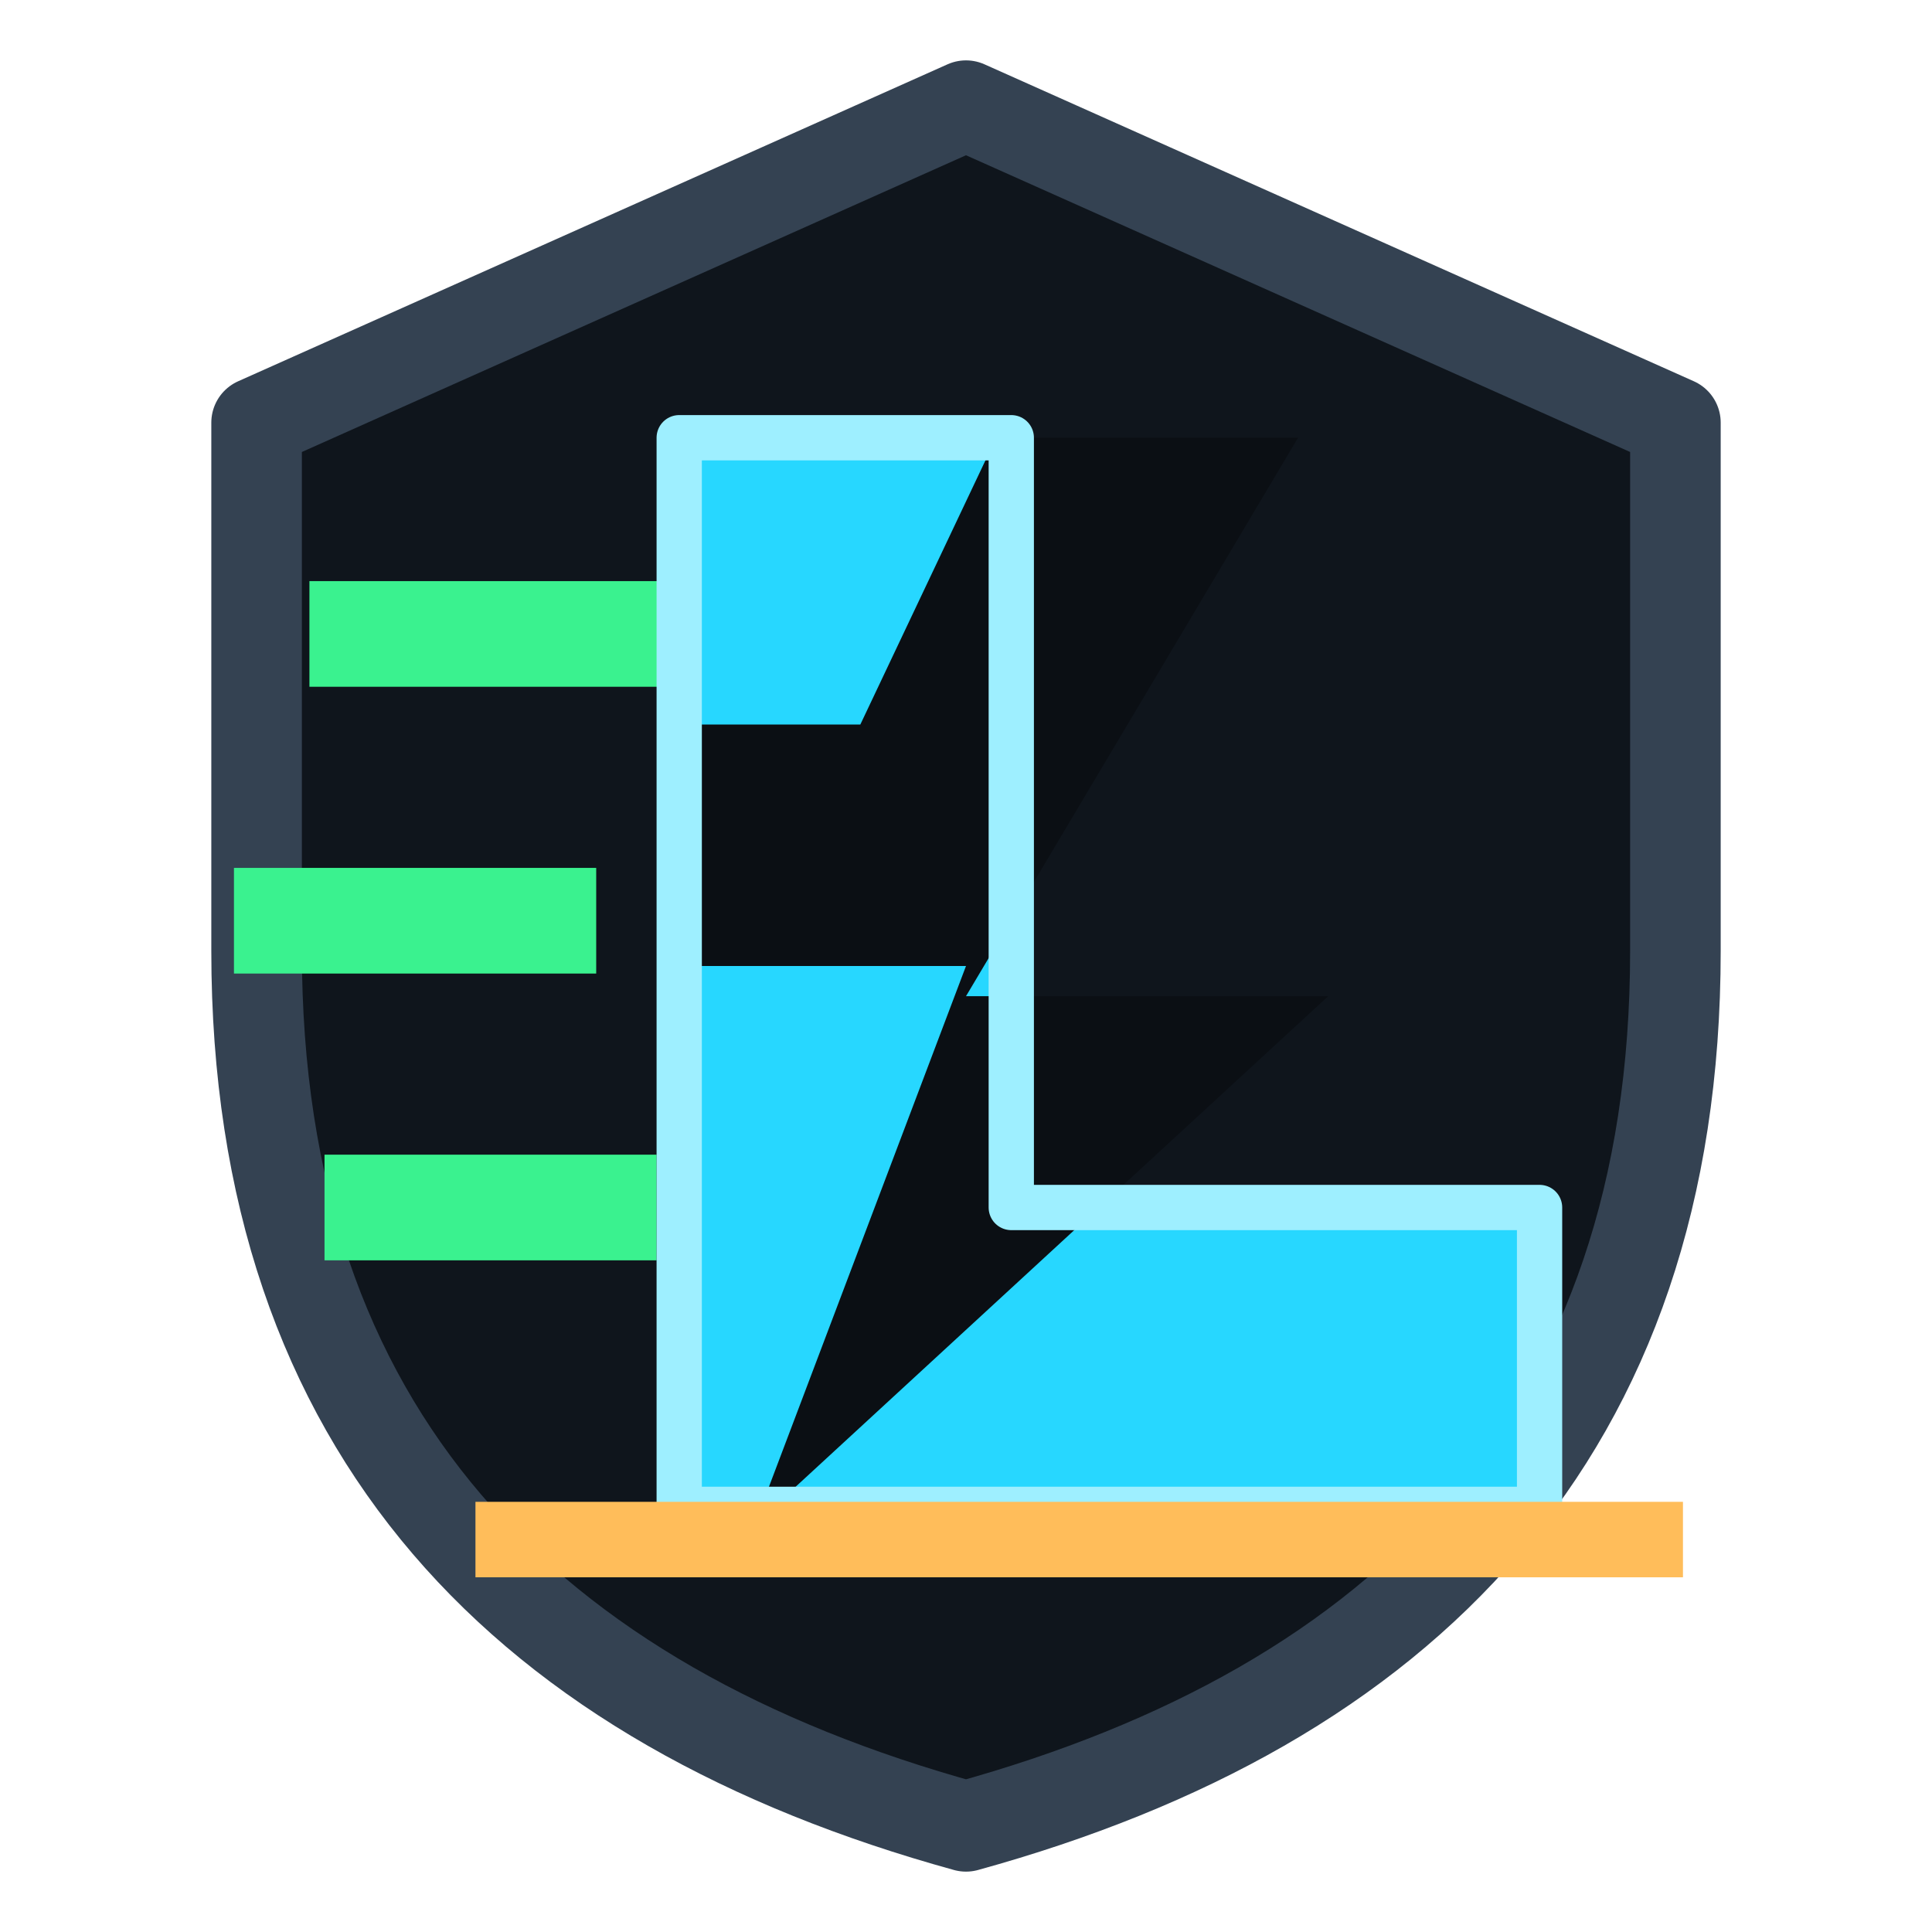
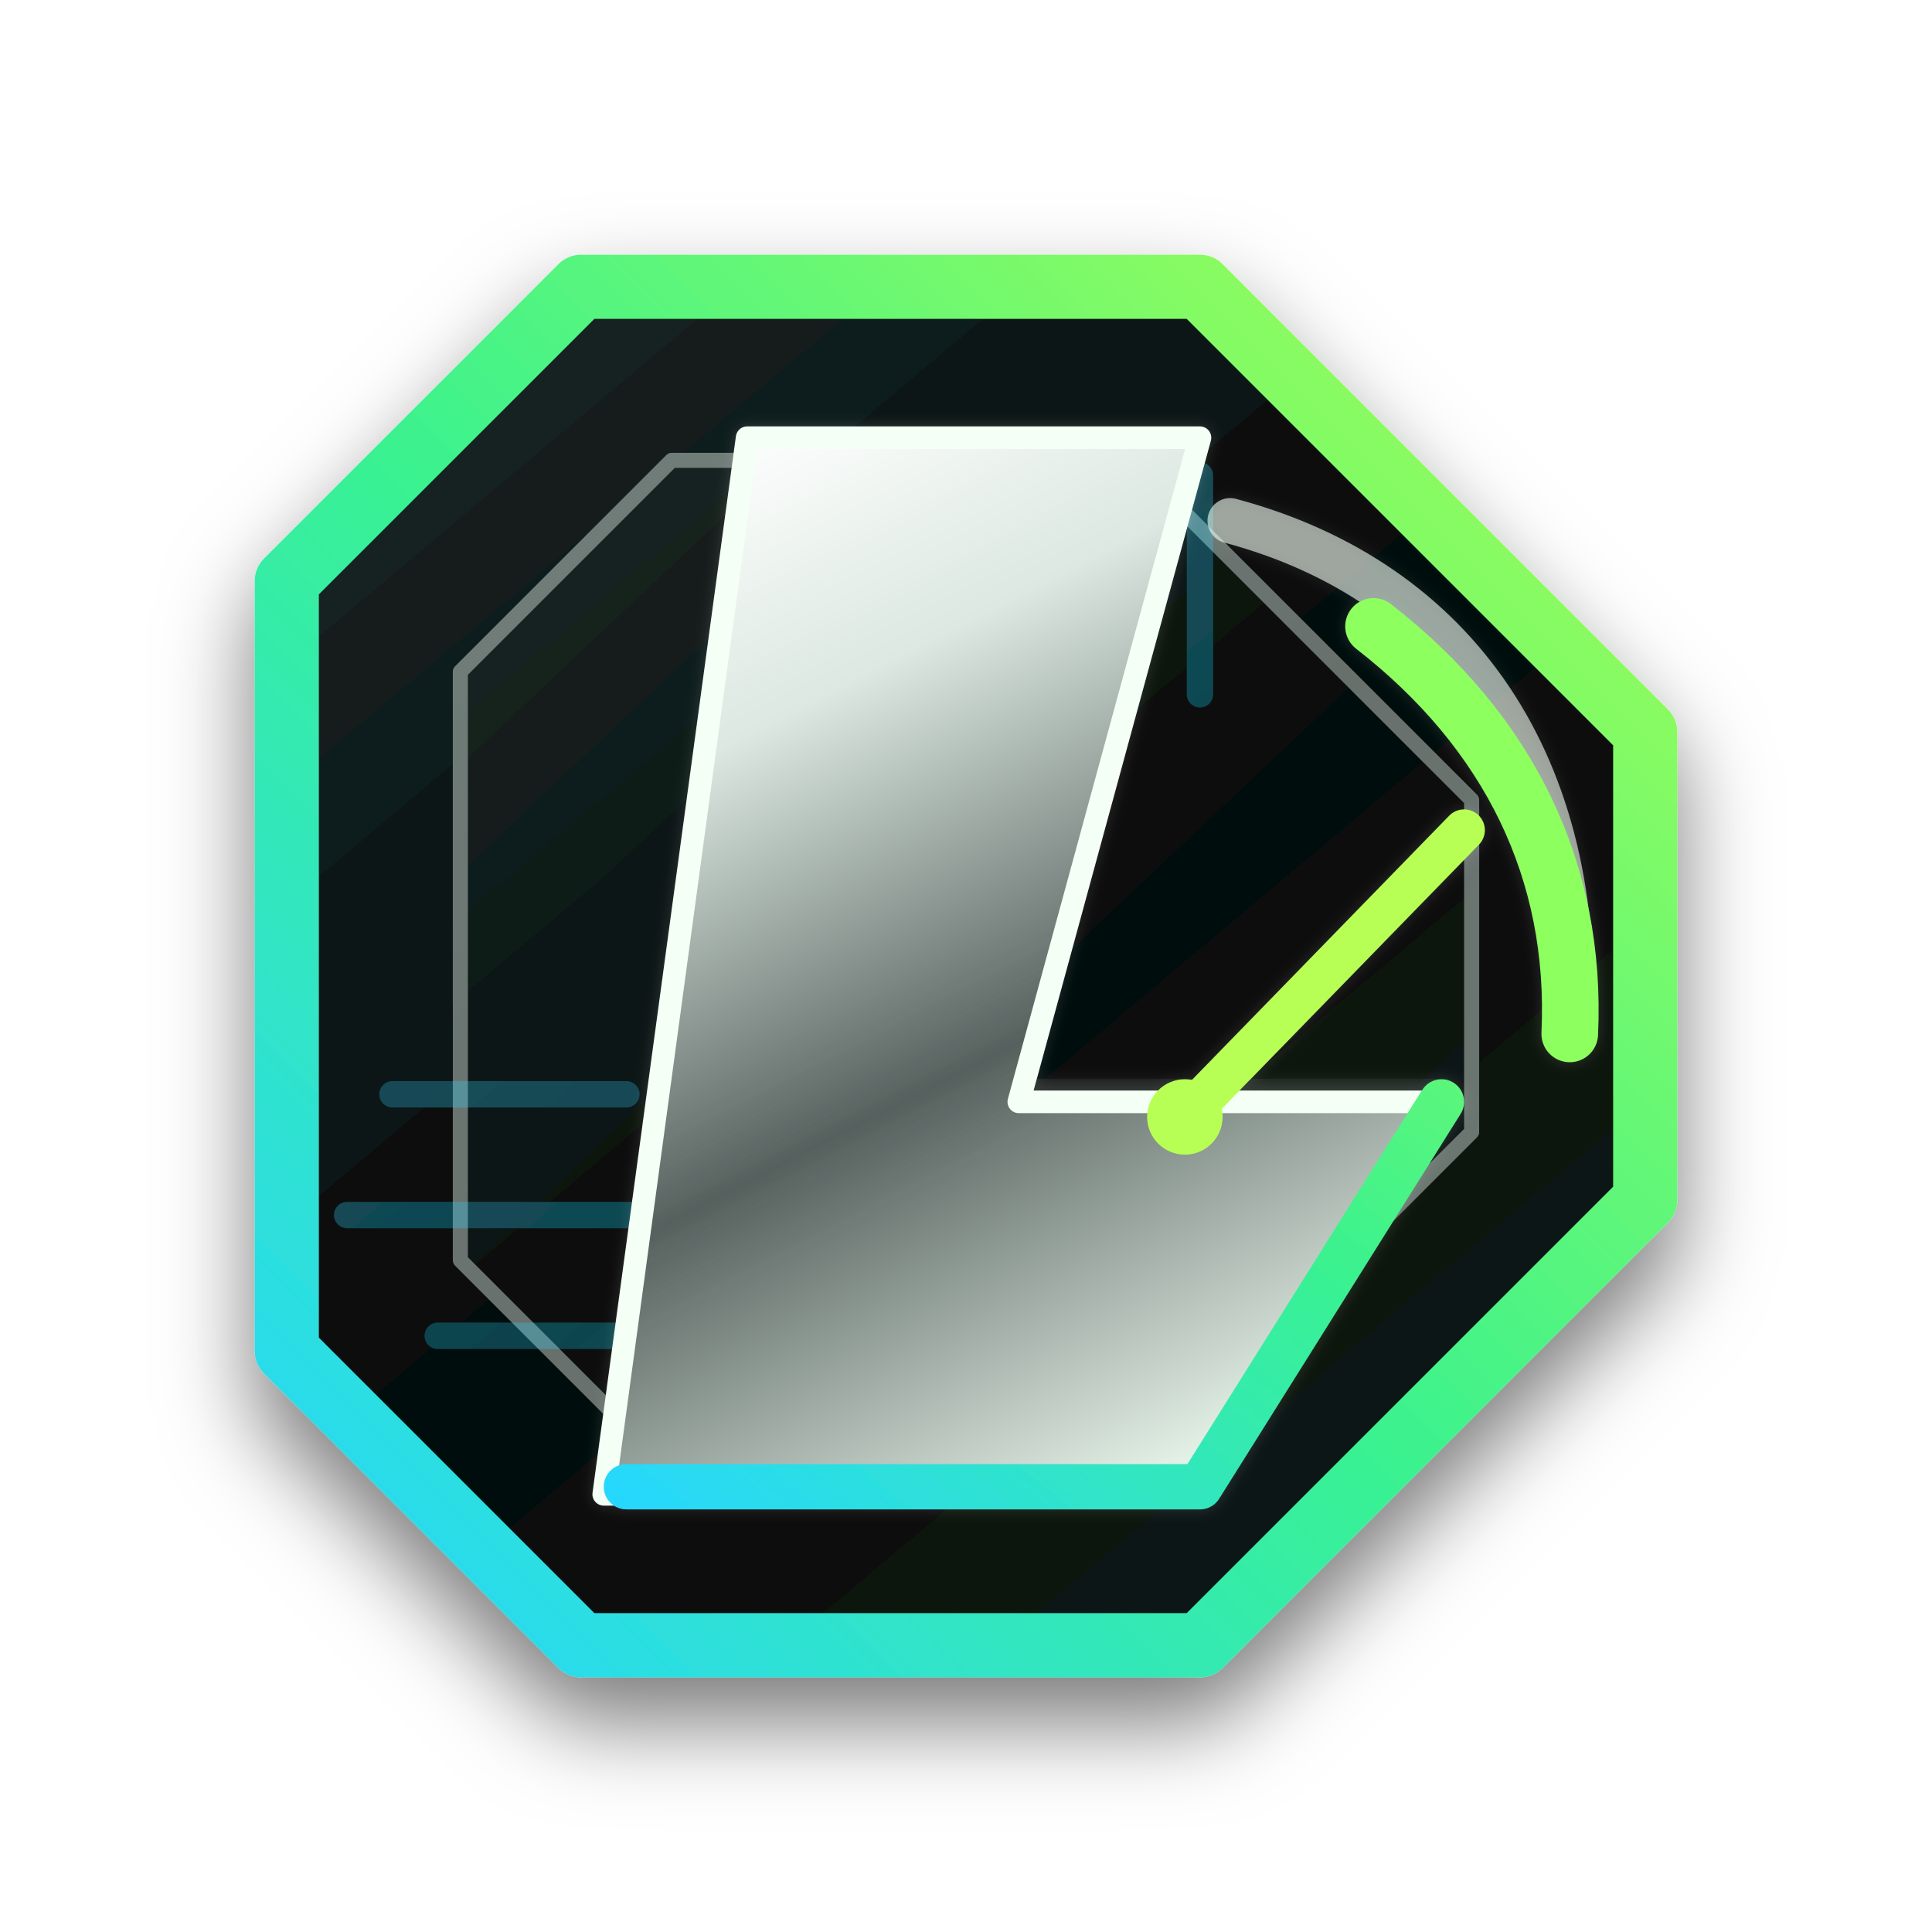
- <svg xmlns="http://www.w3.org/2000/svg" width="128" height="128" viewBox="0 0 128 128" role="img" aria-labelledby="liiiraaMarkTitle liiiraaMarkDesc">
-   <path d="M64 7 111 28v35c0 32-18 50-47 58-29-8-47-26-47-58V28L64 7Z" fill="#0f151c" stroke="#344252" stroke-width="6" stroke-linejoin="round" />
-   <path d="M24 42h18M19 61h17M25 80h15" fill="none" stroke="#3af28f" stroke-width="7" stroke-linecap="square" />
-   <path d="M45 29h22v51h35v20H45V29Z" fill="#27d7ff" />
-   <path d="M66 29h20L64 66h24L50 101l14-37H45V48h12L66 29Z" fill="#0b0f14" />
-   <path d="M45 29h22v51h35v20H45V29Z" fill="none" stroke="#9eefff" stroke-width="3" stroke-linejoin="round" />
-   <path d="M34 102h75" fill="none" stroke="#ffbd5a" stroke-width="5" stroke-linecap="square" />
+ <svg xmlns="http://www.w3.org/2000/svg" width="512" height="512" viewBox="0 0 512 512" role="img" aria-labelledby="liiiraaMarkTitle">
+   <defs>
+     <linearGradient id="liiiraaEdge" x1="76" y1="436" x2="436" y2="76" gradientUnits="userSpaceOnUse">
+       <stop offset="0" stop-color="#27d7ff" />
+       <stop offset="0.48" stop-color="#3af28f" />
+       <stop offset="1" stop-color="#a8ff4f" />
+     </linearGradient>
+     <linearGradient id="liiiraaShell" x1="116" y1="84" x2="408" y2="432" gradientUnits="userSpaceOnUse">
+       <stop offset="0" stop-color="#172525" />
+       <stop offset="0.5" stop-color="#050909" />
+       <stop offset="1" stop-color="#101c17" />
+     </linearGradient>
+     <linearGradient id="liiiraaPanel" x1="126" y1="110" x2="392" y2="392" gradientUnits="userSpaceOnUse">
+       <stop offset="0" stop-color="#20312d" />
+       <stop offset="0.58" stop-color="#07100e" />
+       <stop offset="1" stop-color="#15261c" />
+     </linearGradient>
+     <linearGradient id="liiiraaMetal" x1="184" y1="118" x2="326" y2="394" gradientUnits="userSpaceOnUse">
+       <stop offset="0" stop-color="#ffffff" />
+       <stop offset="0.24" stop-color="#dce8e1" />
+       <stop offset="0.58" stop-color="#56615e" />
+       <stop offset="1" stop-color="#f2fff4" />
+     </linearGradient>
+     <linearGradient id="liiiraaAccent" x1="160" y1="398" x2="386" y2="120" gradientUnits="userSpaceOnUse">
+       <stop offset="0" stop-color="#27d7ff" />
+       <stop offset="0.48" stop-color="#3af28f" />
+       <stop offset="1" stop-color="#a8ff4f" />
+     </linearGradient>
+     <filter id="liiiraaMarkLift" x="-18%" y="-18%" width="136%" height="138%">
+       <feDropShadow dx="0" dy="12" stdDeviation="12" flood-color="#000000" flood-opacity="0.52" />
+     </filter>
+     <filter id="liiiraaInnerLift" x="-20%" y="-20%" width="140%" height="140%">
+       <feDropShadow dx="0" dy="0" stdDeviation="1.8" flood-color="#f4fff6" flood-opacity="0.14" />
+     </filter>
+   </defs>
+   <g filter="url(#liiiraaMarkLift)">
+     <path d="M76 154 L154 76 H318 L436 194 V318 L318 436 H154 L76 358 Z" fill="url(#liiiraaShell)" stroke="url(#liiiraaEdge)" stroke-width="17" stroke-linejoin="round" />
+     <path d="M122 178 L178 122 H300 L390 212 V300 L300 390 H178 L122 334 Z" fill="url(#liiiraaPanel)" stroke="#f0fff5" stroke-width="4" stroke-linejoin="round" opacity="0.42" />
+     <path d="M104 290 H166 M92 322 H168 M116 354 H190 M318 126 V184" fill="none" stroke="#27d7ff" stroke-width="7" stroke-linecap="round" opacity="0.28" />
+   </g>
+   <g filter="url(#liiiraaInnerLift)">
+     <path d="M212 118 H320 L274 286 H384 L322 394 H158 Z" fill="#020707" opacity="0.5" />
+     <path d="M198 116 H318 L270 292 H382 L318 396 H160 Z" fill="url(#liiiraaMetal)" stroke="#f4fff6" stroke-width="6" stroke-linejoin="round" />
+     <path d="M166 394 H318 L382 292" fill="none" stroke="url(#liiiraaAccent)" stroke-width="12" stroke-linecap="round" stroke-linejoin="round" />
+     <path d="M326 138 C386 154 420 203 416 274" fill="none" stroke="#f3fff4" stroke-width="12" stroke-linecap="round" opacity="0.6" />
+     <path d="M364 166 C400 194 418 231 416 274" fill="none" stroke="#8dff5f" stroke-width="15" stroke-linecap="round" />
+     <path d="M388 220 L314 296" fill="none" stroke="#b8ff55" stroke-width="11" stroke-linecap="round" />
+     <circle cx="314" cy="296" r="10" fill="#b8ff55" />
+   </g>
</svg>
